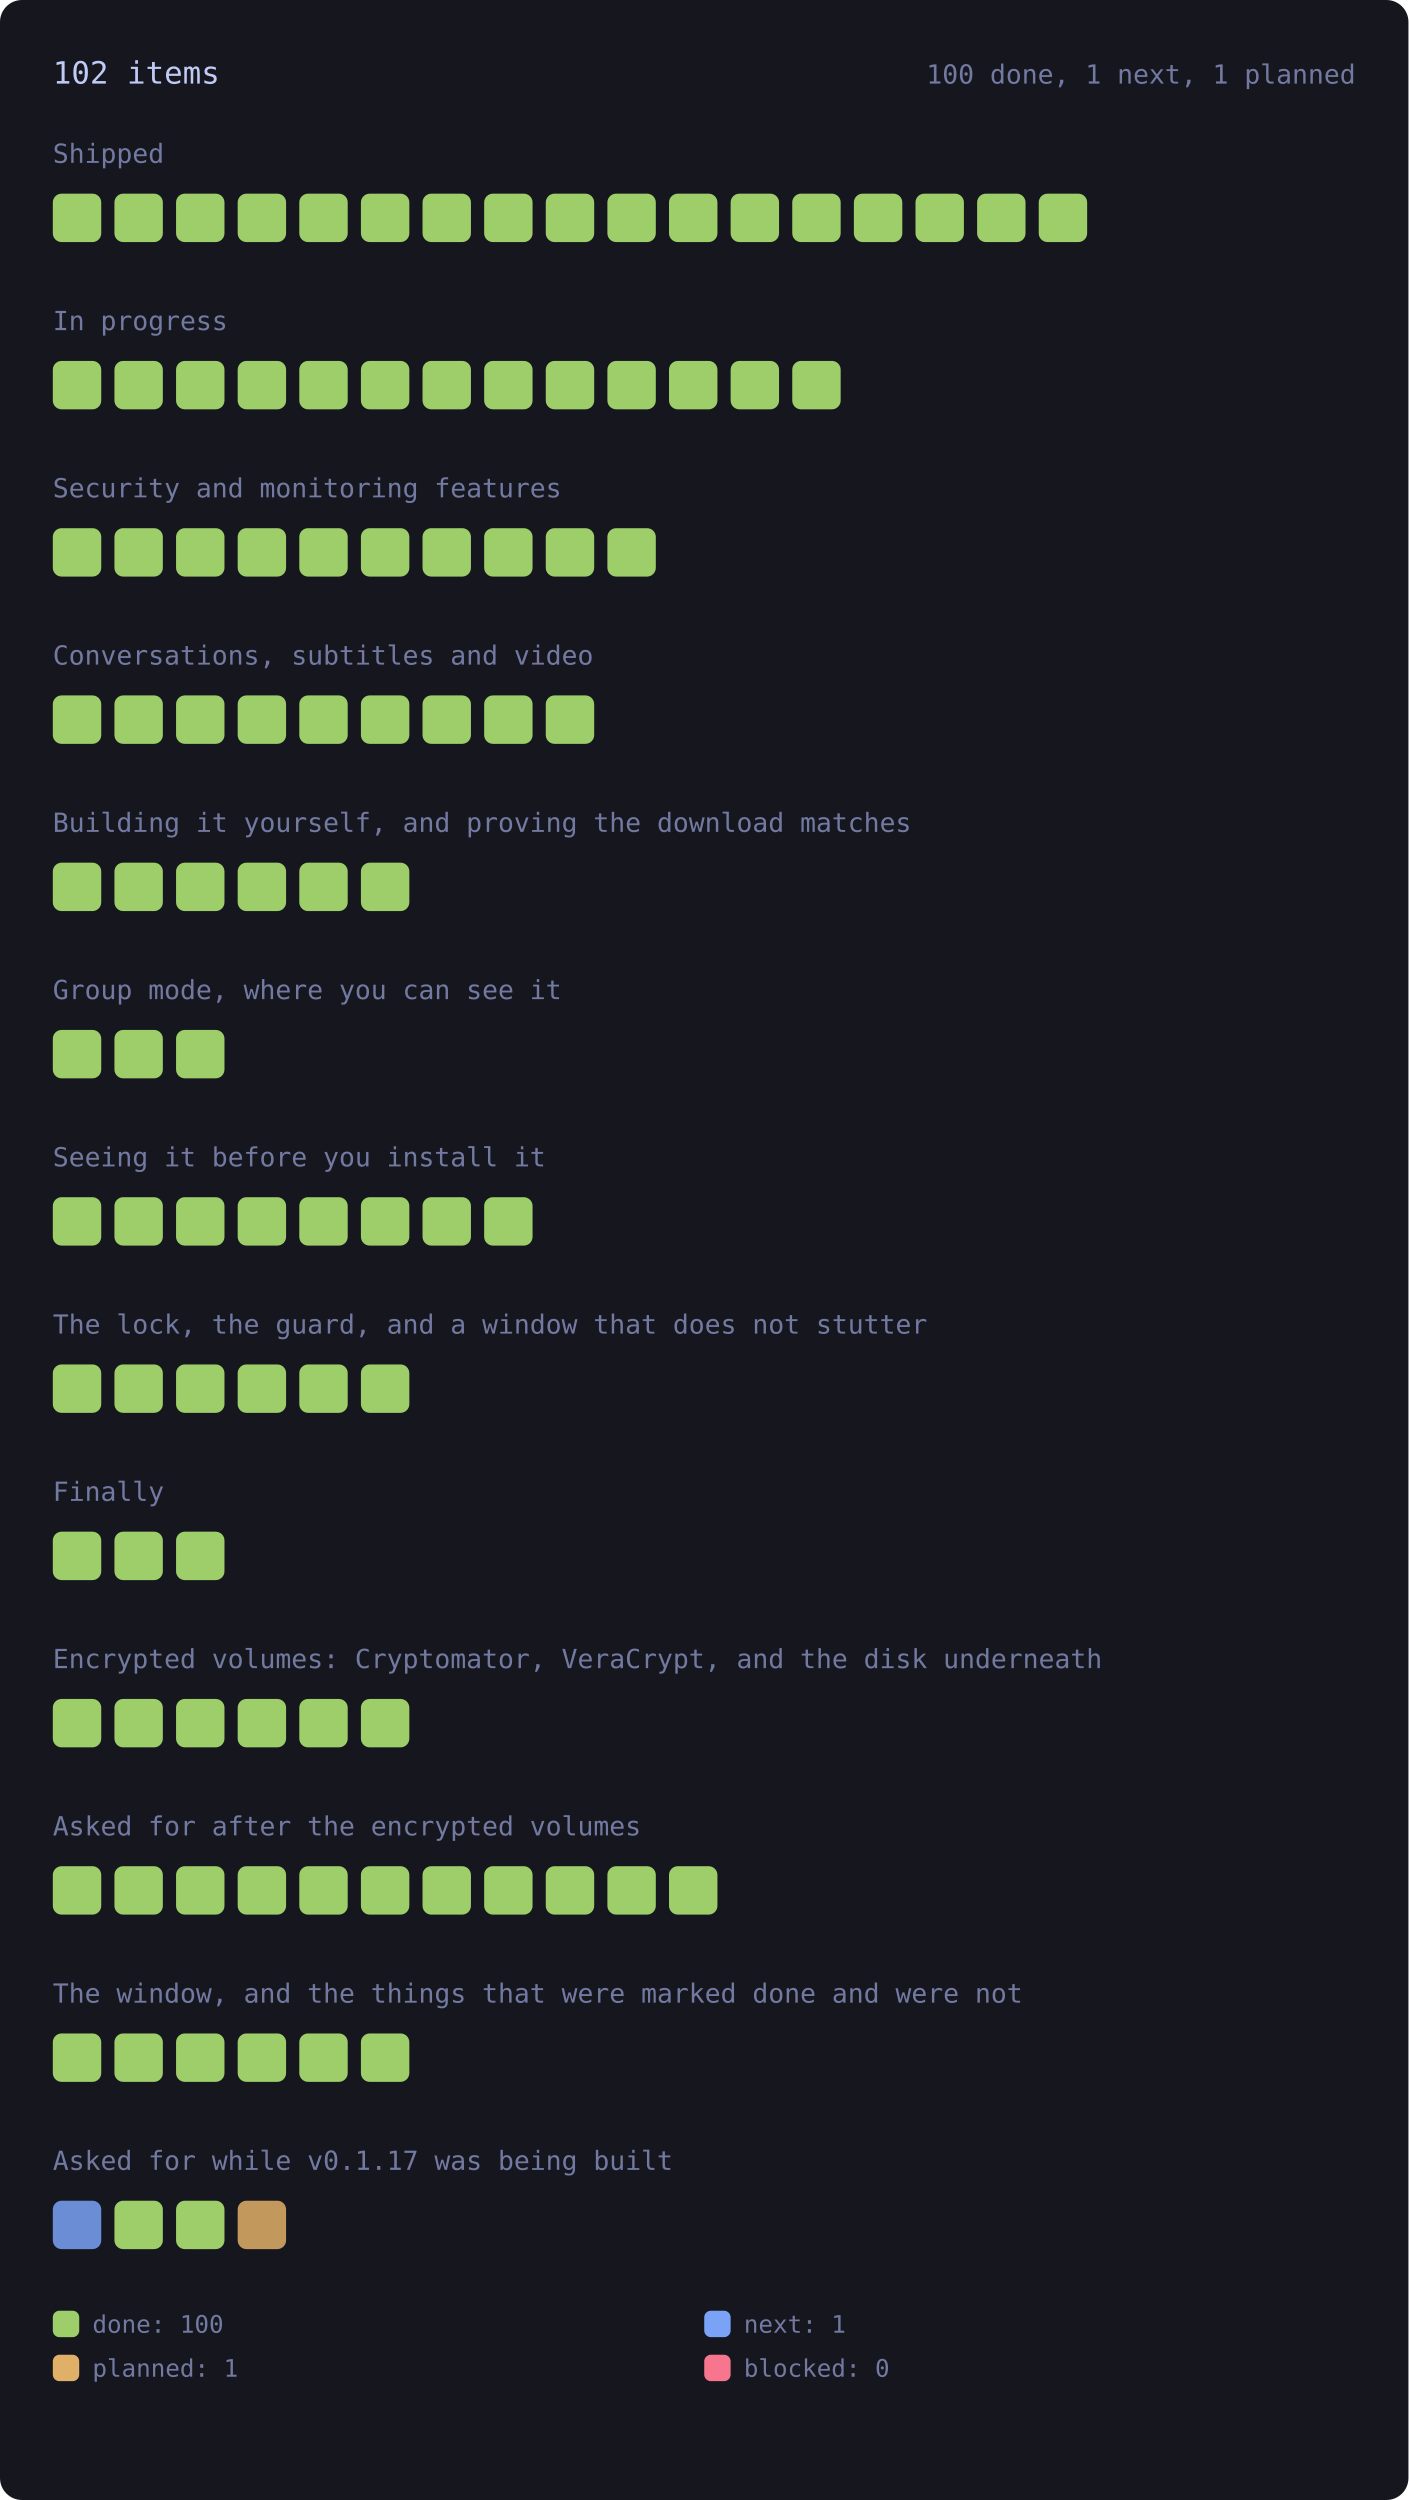
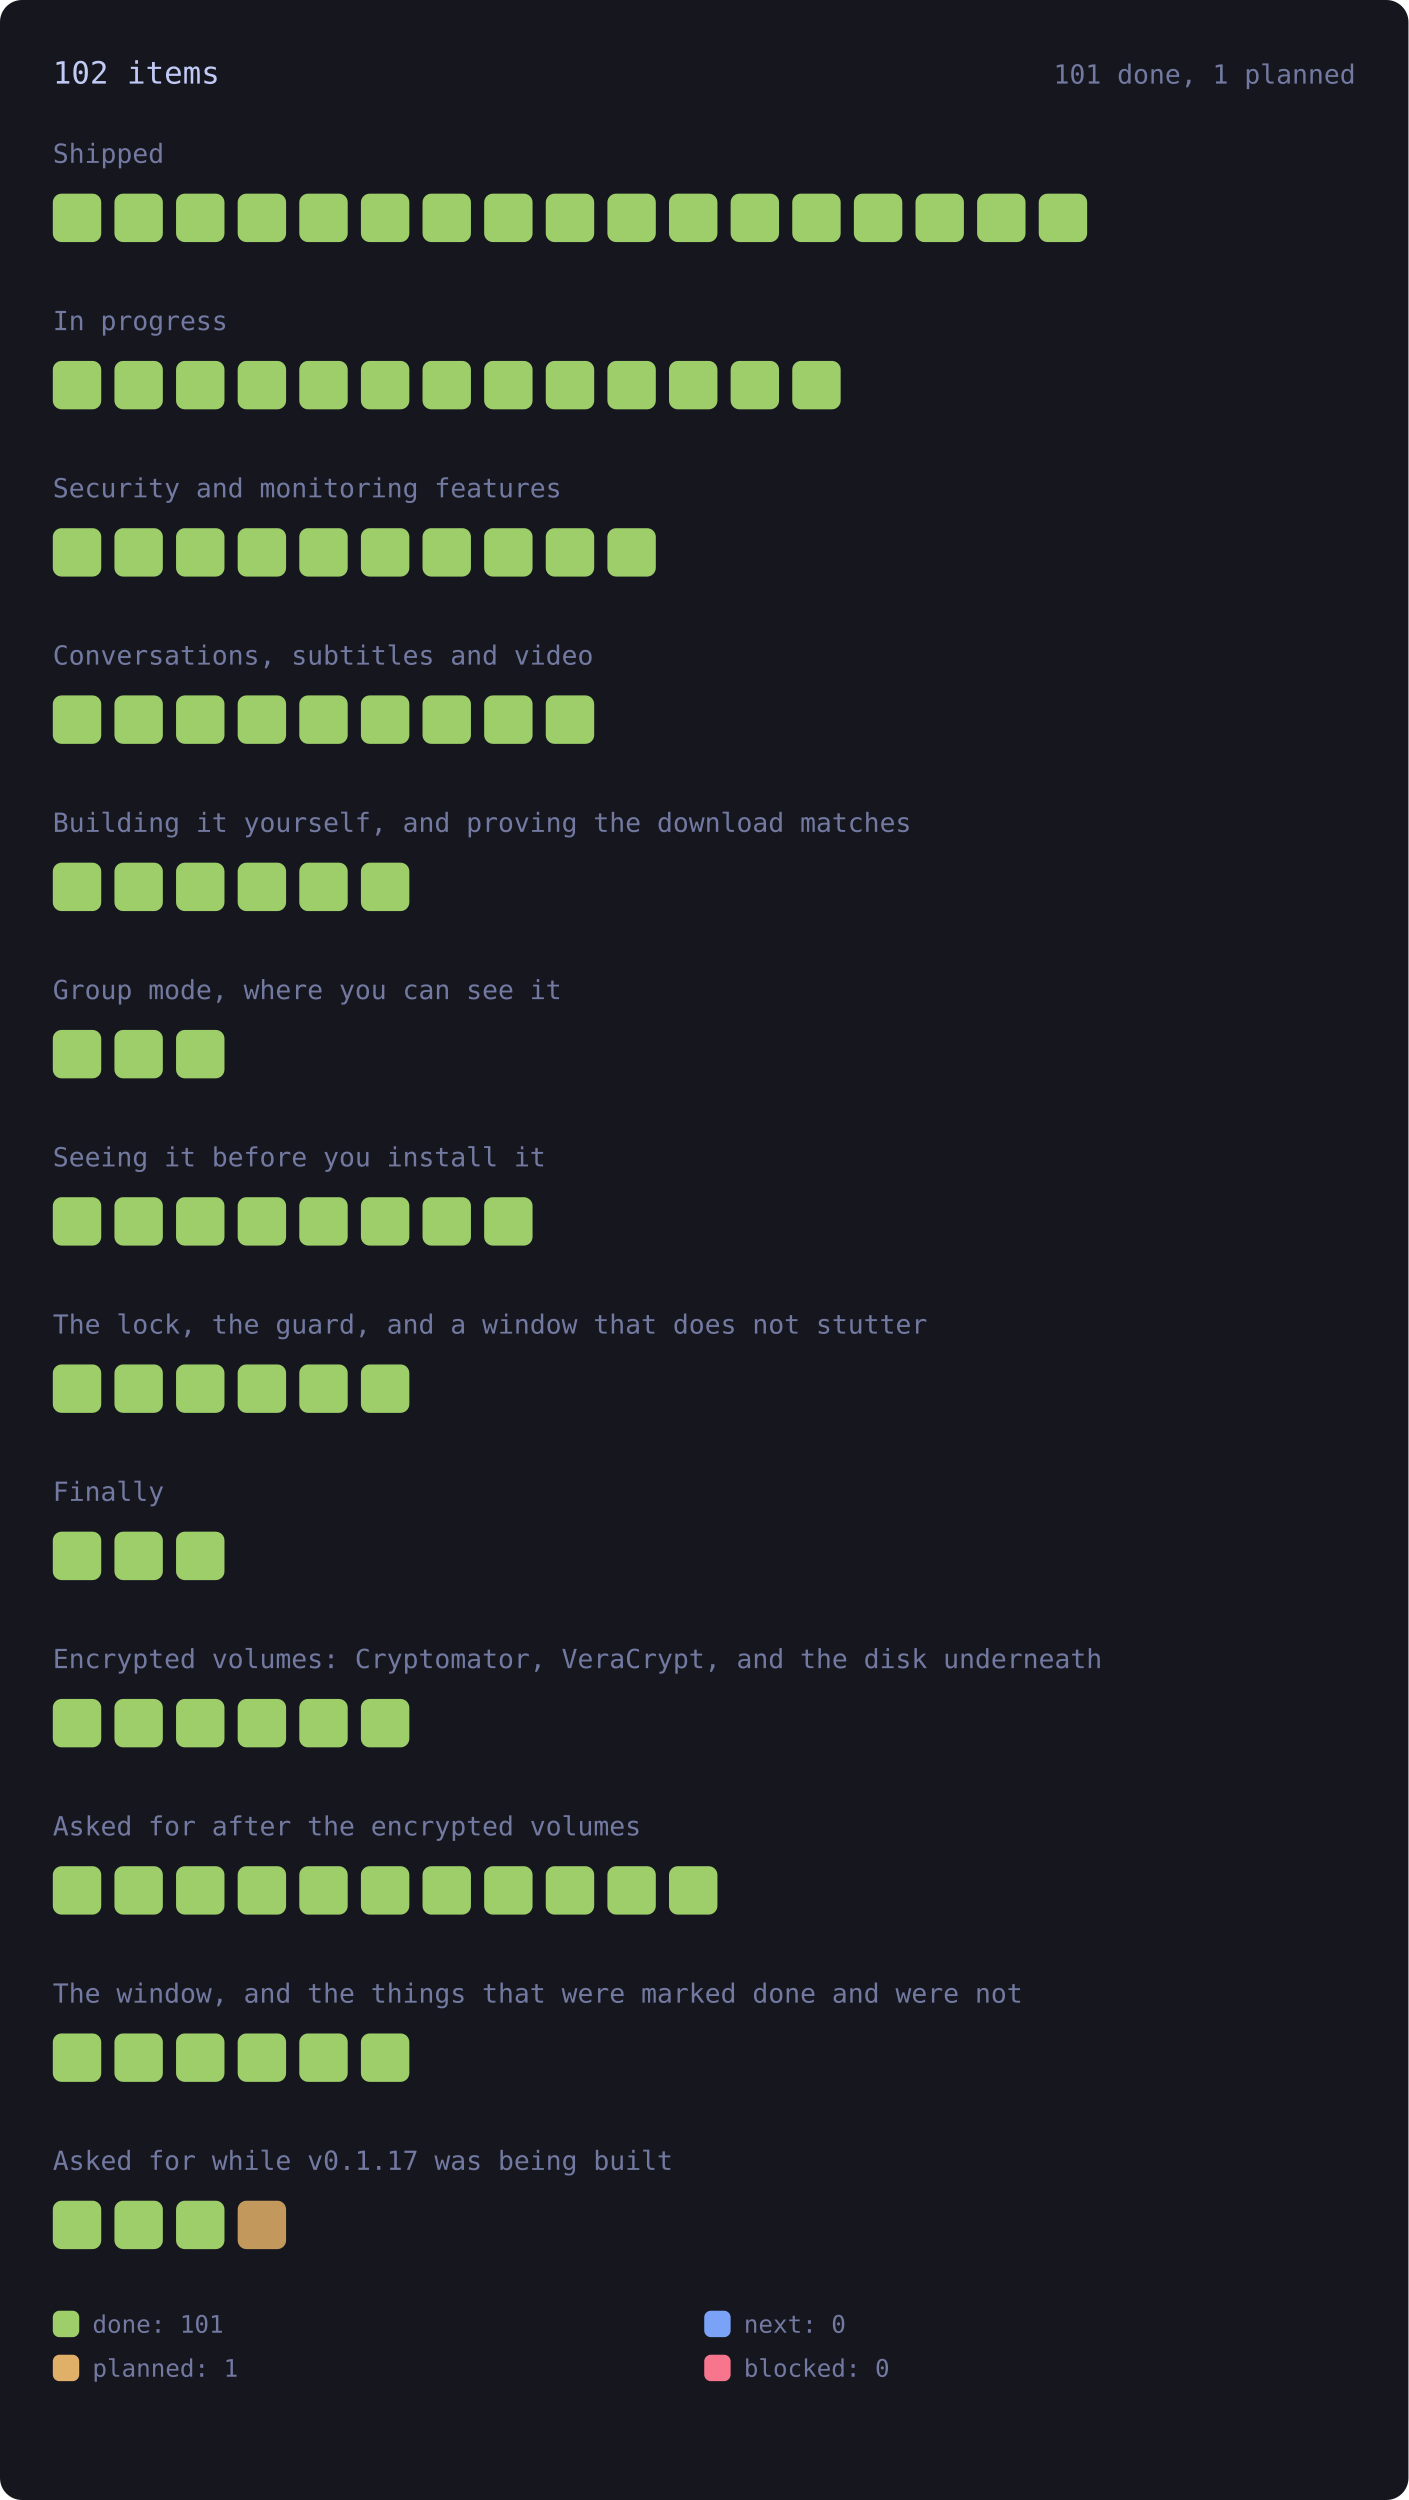
<svg xmlns="http://www.w3.org/2000/svg" viewBox="0 0 640 1136" width="640" height="1136" style="max-width:100%;height:auto" role="img" aria-label="every roadmap item, coloured by state">
  <style>.rm-square{transform-box:fill-box;transform-origin:center;animation:rm-in .45s cubic-bezier(.2,.8,.3,1) both;transition:filter .15s ease}.rm-square:hover{filter:brightness(1.35)}@keyframes rm-in{from{opacity:0;transform:scale(.4)}to{opacity:1;transform:none}}@media (prefers-reduced-motion:reduce){.rm-square{animation:none}}</style>
  <rect x="0" y="0" width="640" height="1136" rx="10" fill="var(--bg-inset, #16161e)" />
  <text x="24.0" y="38.0" font-family="ui-monospace, SFMono-Regular, Menlo, Consolas, monospace" font-size="14" fill="var(--fg, #c0caf5)">102 items</text>
-   <text x="616.0" y="38.0" font-family="ui-monospace, SFMono-Regular, Menlo, Consolas, monospace" font-size="12" fill="var(--muted, #737aa2)" text-anchor="end">100 done, 1 next, 1 planned</text>
+   <text x="616.0" y="38.0" font-family="ui-monospace, SFMono-Regular, Menlo, Consolas, monospace" font-size="12" fill="var(--muted, #737aa2)" text-anchor="end">101 done, 1 planned</text>
  <text x="24.0" y="74.0" font-family="ui-monospace, SFMono-Regular, Menlo, Consolas, monospace" font-size="12" fill="var(--muted, #737aa2)">Shipped</text>
  <g opacity="1">
    <rect class="rm-square" style="animation-delay:0ms" x="24.0" y="88.0" width="22.0" height="22.0" rx="4" fill="var(--ok, #9ece6a)" />
  </g>
  <g opacity="1">
    <rect class="rm-square" style="animation-delay:12ms" x="52.0" y="88.0" width="22.0" height="22.0" rx="4" fill="var(--ok, #9ece6a)" />
  </g>
  <g opacity="1">
    <rect class="rm-square" style="animation-delay:24ms" x="80.0" y="88.0" width="22.0" height="22.0" rx="4" fill="var(--ok, #9ece6a)" />
  </g>
  <g opacity="1">
    <rect class="rm-square" style="animation-delay:36ms" x="108.0" y="88.0" width="22.0" height="22.0" rx="4" fill="var(--ok, #9ece6a)" />
  </g>
  <g opacity="1">
    <rect class="rm-square" style="animation-delay:48ms" x="136.0" y="88.0" width="22.0" height="22.0" rx="4" fill="var(--ok, #9ece6a)" />
  </g>
  <g opacity="1">
    <rect class="rm-square" style="animation-delay:60ms" x="164.0" y="88.0" width="22.0" height="22.0" rx="4" fill="var(--ok, #9ece6a)" />
  </g>
  <g opacity="1">
    <rect class="rm-square" style="animation-delay:72ms" x="192.0" y="88.0" width="22.0" height="22.0" rx="4" fill="var(--ok, #9ece6a)" />
  </g>
  <g opacity="1">
    <rect class="rm-square" style="animation-delay:84ms" x="220.0" y="88.0" width="22.0" height="22.0" rx="4" fill="var(--ok, #9ece6a)" />
  </g>
  <g opacity="1">
    <rect class="rm-square" style="animation-delay:96ms" x="248.0" y="88.0" width="22.0" height="22.0" rx="4" fill="var(--ok, #9ece6a)" />
  </g>
  <g opacity="1">
    <rect class="rm-square" style="animation-delay:108ms" x="276.0" y="88.0" width="22.0" height="22.0" rx="4" fill="var(--ok, #9ece6a)" />
  </g>
  <g opacity="1">
    <rect class="rm-square" style="animation-delay:120ms" x="304.0" y="88.0" width="22.0" height="22.0" rx="4" fill="var(--ok, #9ece6a)" />
  </g>
  <g opacity="1">
    <rect class="rm-square" style="animation-delay:132ms" x="332.0" y="88.0" width="22.0" height="22.0" rx="4" fill="var(--ok, #9ece6a)" />
  </g>
  <g opacity="1">
    <rect class="rm-square" style="animation-delay:144ms" x="360.0" y="88.0" width="22.0" height="22.0" rx="4" fill="var(--ok, #9ece6a)" />
  </g>
  <g opacity="1">
    <rect class="rm-square" style="animation-delay:156ms" x="388.0" y="88.0" width="22.0" height="22.0" rx="4" fill="var(--ok, #9ece6a)" />
  </g>
  <g opacity="1">
    <rect class="rm-square" style="animation-delay:168ms" x="416.0" y="88.0" width="22.0" height="22.0" rx="4" fill="var(--ok, #9ece6a)" />
  </g>
  <g opacity="1">
    <rect class="rm-square" style="animation-delay:180ms" x="444.0" y="88.0" width="22.0" height="22.0" rx="4" fill="var(--ok, #9ece6a)" />
  </g>
  <g opacity="1">
    <rect class="rm-square" style="animation-delay:192ms" x="472.0" y="88.0" width="22.0" height="22.0" rx="4" fill="var(--ok, #9ece6a)" />
  </g>
  <text x="24.0" y="150.0" font-family="ui-monospace, SFMono-Regular, Menlo, Consolas, monospace" font-size="12" fill="var(--muted, #737aa2)">In progress</text>
  <g opacity="1">
    <rect class="rm-square" style="animation-delay:0ms" x="24.0" y="164.0" width="22.0" height="22.0" rx="4" fill="var(--ok, #9ece6a)" />
  </g>
  <g opacity="1">
    <rect class="rm-square" style="animation-delay:12ms" x="52.0" y="164.0" width="22.0" height="22.0" rx="4" fill="var(--ok, #9ece6a)" />
  </g>
  <g opacity="1">
    <rect class="rm-square" style="animation-delay:24ms" x="80.0" y="164.0" width="22.0" height="22.0" rx="4" fill="var(--ok, #9ece6a)" />
  </g>
  <g opacity="1">
    <rect class="rm-square" style="animation-delay:36ms" x="108.0" y="164.0" width="22.0" height="22.0" rx="4" fill="var(--ok, #9ece6a)" />
  </g>
  <g opacity="1">
    <rect class="rm-square" style="animation-delay:48ms" x="136.0" y="164.0" width="22.0" height="22.0" rx="4" fill="var(--ok, #9ece6a)" />
  </g>
  <g opacity="1">
    <rect class="rm-square" style="animation-delay:60ms" x="164.0" y="164.0" width="22.0" height="22.0" rx="4" fill="var(--ok, #9ece6a)" />
  </g>
  <g opacity="1">
    <rect class="rm-square" style="animation-delay:72ms" x="192.0" y="164.0" width="22.0" height="22.0" rx="4" fill="var(--ok, #9ece6a)" />
  </g>
  <g opacity="1">
    <rect class="rm-square" style="animation-delay:84ms" x="220.0" y="164.0" width="22.0" height="22.0" rx="4" fill="var(--ok, #9ece6a)" />
  </g>
  <g opacity="1">
    <rect class="rm-square" style="animation-delay:96ms" x="248.0" y="164.0" width="22.0" height="22.0" rx="4" fill="var(--ok, #9ece6a)" />
  </g>
  <g opacity="1">
    <rect class="rm-square" style="animation-delay:108ms" x="276.0" y="164.0" width="22.0" height="22.0" rx="4" fill="var(--ok, #9ece6a)" />
  </g>
  <g opacity="1">
    <rect class="rm-square" style="animation-delay:120ms" x="304.0" y="164.0" width="22.0" height="22.0" rx="4" fill="var(--ok, #9ece6a)" />
  </g>
  <g opacity="1">
    <rect class="rm-square" style="animation-delay:132ms" x="332.0" y="164.0" width="22.0" height="22.0" rx="4" fill="var(--ok, #9ece6a)" />
  </g>
  <g opacity="1">
    <rect class="rm-square" style="animation-delay:144ms" x="360.0" y="164.0" width="22.0" height="22.0" rx="4" fill="var(--ok, #9ece6a)" />
  </g>
  <text x="24.0" y="226.0" font-family="ui-monospace, SFMono-Regular, Menlo, Consolas, monospace" font-size="12" fill="var(--muted, #737aa2)">Security and monitoring features</text>
  <g opacity="1">
    <rect class="rm-square" style="animation-delay:0ms" x="24.0" y="240.0" width="22.0" height="22.0" rx="4" fill="var(--ok, #9ece6a)" />
  </g>
  <g opacity="1">
    <rect class="rm-square" style="animation-delay:12ms" x="52.0" y="240.0" width="22.0" height="22.0" rx="4" fill="var(--ok, #9ece6a)" />
  </g>
  <g opacity="1">
    <rect class="rm-square" style="animation-delay:24ms" x="80.0" y="240.0" width="22.0" height="22.0" rx="4" fill="var(--ok, #9ece6a)" />
  </g>
  <g opacity="1">
    <rect class="rm-square" style="animation-delay:36ms" x="108.0" y="240.0" width="22.0" height="22.0" rx="4" fill="var(--ok, #9ece6a)" />
  </g>
  <g opacity="1">
    <rect class="rm-square" style="animation-delay:48ms" x="136.0" y="240.0" width="22.0" height="22.0" rx="4" fill="var(--ok, #9ece6a)" />
  </g>
  <g opacity="1">
    <rect class="rm-square" style="animation-delay:60ms" x="164.0" y="240.0" width="22.0" height="22.0" rx="4" fill="var(--ok, #9ece6a)" />
  </g>
  <g opacity="1">
    <rect class="rm-square" style="animation-delay:72ms" x="192.0" y="240.0" width="22.0" height="22.0" rx="4" fill="var(--ok, #9ece6a)" />
  </g>
  <g opacity="1">
    <rect class="rm-square" style="animation-delay:84ms" x="220.0" y="240.0" width="22.0" height="22.0" rx="4" fill="var(--ok, #9ece6a)" />
  </g>
  <g opacity="1">
    <rect class="rm-square" style="animation-delay:96ms" x="248.0" y="240.0" width="22.0" height="22.0" rx="4" fill="var(--ok, #9ece6a)" />
  </g>
  <g opacity="1">
    <rect class="rm-square" style="animation-delay:108ms" x="276.0" y="240.0" width="22.0" height="22.0" rx="4" fill="var(--ok, #9ece6a)" />
  </g>
  <text x="24.0" y="302.0" font-family="ui-monospace, SFMono-Regular, Menlo, Consolas, monospace" font-size="12" fill="var(--muted, #737aa2)">Conversations, subtitles and video</text>
  <g opacity="1">
    <rect class="rm-square" style="animation-delay:0ms" x="24.0" y="316.0" width="22.0" height="22.0" rx="4" fill="var(--ok, #9ece6a)" />
  </g>
  <g opacity="1">
    <rect class="rm-square" style="animation-delay:12ms" x="52.0" y="316.0" width="22.0" height="22.0" rx="4" fill="var(--ok, #9ece6a)" />
  </g>
  <g opacity="1">
    <rect class="rm-square" style="animation-delay:24ms" x="80.0" y="316.0" width="22.0" height="22.0" rx="4" fill="var(--ok, #9ece6a)" />
  </g>
  <g opacity="1">
    <rect class="rm-square" style="animation-delay:36ms" x="108.0" y="316.0" width="22.0" height="22.0" rx="4" fill="var(--ok, #9ece6a)" />
  </g>
  <g opacity="1">
    <rect class="rm-square" style="animation-delay:48ms" x="136.0" y="316.0" width="22.0" height="22.0" rx="4" fill="var(--ok, #9ece6a)" />
  </g>
  <g opacity="1">
    <rect class="rm-square" style="animation-delay:60ms" x="164.0" y="316.0" width="22.0" height="22.0" rx="4" fill="var(--ok, #9ece6a)" />
  </g>
  <g opacity="1">
    <rect class="rm-square" style="animation-delay:72ms" x="192.0" y="316.0" width="22.0" height="22.0" rx="4" fill="var(--ok, #9ece6a)" />
  </g>
  <g opacity="1">
    <rect class="rm-square" style="animation-delay:84ms" x="220.0" y="316.0" width="22.0" height="22.0" rx="4" fill="var(--ok, #9ece6a)" />
  </g>
  <g opacity="1">
    <rect class="rm-square" style="animation-delay:96ms" x="248.0" y="316.0" width="22.0" height="22.0" rx="4" fill="var(--ok, #9ece6a)" />
  </g>
  <text x="24.0" y="378.0" font-family="ui-monospace, SFMono-Regular, Menlo, Consolas, monospace" font-size="12" fill="var(--muted, #737aa2)">Building it yourself, and proving the download matches</text>
  <g opacity="1">
    <rect class="rm-square" style="animation-delay:0ms" x="24.0" y="392.0" width="22.0" height="22.0" rx="4" fill="var(--ok, #9ece6a)" />
  </g>
  <g opacity="1">
    <rect class="rm-square" style="animation-delay:12ms" x="52.0" y="392.0" width="22.0" height="22.0" rx="4" fill="var(--ok, #9ece6a)" />
  </g>
  <g opacity="1">
    <rect class="rm-square" style="animation-delay:24ms" x="80.0" y="392.0" width="22.0" height="22.0" rx="4" fill="var(--ok, #9ece6a)" />
  </g>
  <g opacity="1">
    <rect class="rm-square" style="animation-delay:36ms" x="108.0" y="392.0" width="22.0" height="22.0" rx="4" fill="var(--ok, #9ece6a)" />
  </g>
  <g opacity="1">
    <rect class="rm-square" style="animation-delay:48ms" x="136.0" y="392.0" width="22.0" height="22.0" rx="4" fill="var(--ok, #9ece6a)" />
  </g>
  <g opacity="1">
    <rect class="rm-square" style="animation-delay:60ms" x="164.0" y="392.0" width="22.0" height="22.0" rx="4" fill="var(--ok, #9ece6a)" />
  </g>
  <text x="24.0" y="454.0" font-family="ui-monospace, SFMono-Regular, Menlo, Consolas, monospace" font-size="12" fill="var(--muted, #737aa2)">Group mode, where you can see it</text>
  <g opacity="1">
    <rect class="rm-square" style="animation-delay:0ms" x="24.0" y="468.0" width="22.0" height="22.0" rx="4" fill="var(--ok, #9ece6a)" />
  </g>
  <g opacity="1">
    <rect class="rm-square" style="animation-delay:12ms" x="52.0" y="468.0" width="22.0" height="22.0" rx="4" fill="var(--ok, #9ece6a)" />
  </g>
  <g opacity="1">
    <rect class="rm-square" style="animation-delay:24ms" x="80.0" y="468.0" width="22.0" height="22.0" rx="4" fill="var(--ok, #9ece6a)" />
  </g>
  <text x="24.0" y="530.0" font-family="ui-monospace, SFMono-Regular, Menlo, Consolas, monospace" font-size="12" fill="var(--muted, #737aa2)">Seeing it before you install it</text>
  <g opacity="1">
    <rect class="rm-square" style="animation-delay:0ms" x="24.0" y="544.0" width="22.0" height="22.0" rx="4" fill="var(--ok, #9ece6a)" />
  </g>
  <g opacity="1">
    <rect class="rm-square" style="animation-delay:12ms" x="52.0" y="544.0" width="22.0" height="22.0" rx="4" fill="var(--ok, #9ece6a)" />
  </g>
  <g opacity="1">
    <rect class="rm-square" style="animation-delay:24ms" x="80.0" y="544.0" width="22.0" height="22.0" rx="4" fill="var(--ok, #9ece6a)" />
  </g>
  <g opacity="1">
    <rect class="rm-square" style="animation-delay:36ms" x="108.0" y="544.0" width="22.0" height="22.0" rx="4" fill="var(--ok, #9ece6a)" />
  </g>
  <g opacity="1">
    <rect class="rm-square" style="animation-delay:48ms" x="136.0" y="544.0" width="22.0" height="22.0" rx="4" fill="var(--ok, #9ece6a)" />
  </g>
  <g opacity="1">
    <rect class="rm-square" style="animation-delay:60ms" x="164.0" y="544.0" width="22.0" height="22.0" rx="4" fill="var(--ok, #9ece6a)" />
  </g>
  <g opacity="1">
    <rect class="rm-square" style="animation-delay:72ms" x="192.0" y="544.0" width="22.0" height="22.0" rx="4" fill="var(--ok, #9ece6a)" />
  </g>
  <g opacity="1">
    <rect class="rm-square" style="animation-delay:84ms" x="220.0" y="544.0" width="22.0" height="22.0" rx="4" fill="var(--ok, #9ece6a)" />
  </g>
  <text x="24.0" y="606.0" font-family="ui-monospace, SFMono-Regular, Menlo, Consolas, monospace" font-size="12" fill="var(--muted, #737aa2)">The lock, the guard, and a window that does not stutter</text>
  <g opacity="1">
    <rect class="rm-square" style="animation-delay:0ms" x="24.0" y="620.0" width="22.0" height="22.0" rx="4" fill="var(--ok, #9ece6a)" />
  </g>
  <g opacity="1">
    <rect class="rm-square" style="animation-delay:12ms" x="52.0" y="620.0" width="22.0" height="22.0" rx="4" fill="var(--ok, #9ece6a)" />
  </g>
  <g opacity="1">
    <rect class="rm-square" style="animation-delay:24ms" x="80.0" y="620.0" width="22.0" height="22.0" rx="4" fill="var(--ok, #9ece6a)" />
  </g>
  <g opacity="1">
    <rect class="rm-square" style="animation-delay:36ms" x="108.0" y="620.0" width="22.0" height="22.0" rx="4" fill="var(--ok, #9ece6a)" />
  </g>
  <g opacity="1">
    <rect class="rm-square" style="animation-delay:48ms" x="136.0" y="620.0" width="22.0" height="22.0" rx="4" fill="var(--ok, #9ece6a)" />
  </g>
  <g opacity="1">
    <rect class="rm-square" style="animation-delay:60ms" x="164.0" y="620.0" width="22.0" height="22.0" rx="4" fill="var(--ok, #9ece6a)" />
  </g>
  <text x="24.0" y="682.0" font-family="ui-monospace, SFMono-Regular, Menlo, Consolas, monospace" font-size="12" fill="var(--muted, #737aa2)">Finally</text>
  <g opacity="1">
    <rect class="rm-square" style="animation-delay:0ms" x="24.0" y="696.0" width="22.0" height="22.0" rx="4" fill="var(--ok, #9ece6a)" />
  </g>
  <g opacity="1">
    <rect class="rm-square" style="animation-delay:12ms" x="52.0" y="696.0" width="22.0" height="22.0" rx="4" fill="var(--ok, #9ece6a)" />
  </g>
  <g opacity="1">
    <rect class="rm-square" style="animation-delay:24ms" x="80.0" y="696.0" width="22.0" height="22.0" rx="4" fill="var(--ok, #9ece6a)" />
  </g>
  <text x="24.0" y="758.0" font-family="ui-monospace, SFMono-Regular, Menlo, Consolas, monospace" font-size="12" fill="var(--muted, #737aa2)">Encrypted volumes: Cryptomator, VeraCrypt, and the disk underneath</text>
  <g opacity="1">
    <rect class="rm-square" style="animation-delay:0ms" x="24.0" y="772.0" width="22.0" height="22.0" rx="4" fill="var(--ok, #9ece6a)" />
  </g>
  <g opacity="1">
    <rect class="rm-square" style="animation-delay:12ms" x="52.0" y="772.0" width="22.0" height="22.0" rx="4" fill="var(--ok, #9ece6a)" />
  </g>
  <g opacity="1">
    <rect class="rm-square" style="animation-delay:24ms" x="80.0" y="772.0" width="22.0" height="22.0" rx="4" fill="var(--ok, #9ece6a)" />
  </g>
  <g opacity="1">
    <rect class="rm-square" style="animation-delay:36ms" x="108.0" y="772.0" width="22.0" height="22.0" rx="4" fill="var(--ok, #9ece6a)" />
  </g>
  <g opacity="1">
    <rect class="rm-square" style="animation-delay:48ms" x="136.0" y="772.0" width="22.0" height="22.0" rx="4" fill="var(--ok, #9ece6a)" />
  </g>
  <g opacity="1">
    <rect class="rm-square" style="animation-delay:60ms" x="164.0" y="772.0" width="22.0" height="22.0" rx="4" fill="var(--ok, #9ece6a)" />
  </g>
  <text x="24.0" y="834.0" font-family="ui-monospace, SFMono-Regular, Menlo, Consolas, monospace" font-size="12" fill="var(--muted, #737aa2)">Asked for after the encrypted volumes</text>
  <g opacity="1">
    <rect class="rm-square" style="animation-delay:0ms" x="24.0" y="848.0" width="22.0" height="22.0" rx="4" fill="var(--ok, #9ece6a)" />
  </g>
  <g opacity="1">
    <rect class="rm-square" style="animation-delay:12ms" x="52.0" y="848.0" width="22.0" height="22.0" rx="4" fill="var(--ok, #9ece6a)" />
  </g>
  <g opacity="1">
    <rect class="rm-square" style="animation-delay:24ms" x="80.0" y="848.0" width="22.0" height="22.0" rx="4" fill="var(--ok, #9ece6a)" />
  </g>
  <g opacity="1">
    <rect class="rm-square" style="animation-delay:36ms" x="108.0" y="848.0" width="22.0" height="22.0" rx="4" fill="var(--ok, #9ece6a)" />
  </g>
  <g opacity="1">
    <rect class="rm-square" style="animation-delay:48ms" x="136.0" y="848.0" width="22.0" height="22.0" rx="4" fill="var(--ok, #9ece6a)" />
  </g>
  <g opacity="1">
    <rect class="rm-square" style="animation-delay:60ms" x="164.0" y="848.0" width="22.0" height="22.0" rx="4" fill="var(--ok, #9ece6a)" />
  </g>
  <g opacity="1">
    <rect class="rm-square" style="animation-delay:72ms" x="192.0" y="848.0" width="22.0" height="22.0" rx="4" fill="var(--ok, #9ece6a)" />
  </g>
  <g opacity="1">
    <rect class="rm-square" style="animation-delay:84ms" x="220.0" y="848.0" width="22.0" height="22.0" rx="4" fill="var(--ok, #9ece6a)" />
  </g>
  <g opacity="1">
    <rect class="rm-square" style="animation-delay:96ms" x="248.0" y="848.0" width="22.0" height="22.0" rx="4" fill="var(--ok, #9ece6a)" />
  </g>
  <g opacity="1">
    <rect class="rm-square" style="animation-delay:108ms" x="276.0" y="848.0" width="22.0" height="22.0" rx="4" fill="var(--ok, #9ece6a)" />
  </g>
  <g opacity="1">
    <rect class="rm-square" style="animation-delay:120ms" x="304.0" y="848.0" width="22.0" height="22.0" rx="4" fill="var(--ok, #9ece6a)" />
  </g>
  <text x="24.0" y="910.0" font-family="ui-monospace, SFMono-Regular, Menlo, Consolas, monospace" font-size="12" fill="var(--muted, #737aa2)">The window, and the things that were marked done and were not</text>
  <g opacity="1">
    <rect class="rm-square" style="animation-delay:0ms" x="24.0" y="924.0" width="22.0" height="22.0" rx="4" fill="var(--ok, #9ece6a)" />
  </g>
  <g opacity="1">
    <rect class="rm-square" style="animation-delay:12ms" x="52.0" y="924.0" width="22.0" height="22.0" rx="4" fill="var(--ok, #9ece6a)" />
  </g>
  <g opacity="1">
    <rect class="rm-square" style="animation-delay:24ms" x="80.0" y="924.0" width="22.0" height="22.0" rx="4" fill="var(--ok, #9ece6a)" />
  </g>
  <g opacity="1">
    <rect class="rm-square" style="animation-delay:36ms" x="108.0" y="924.0" width="22.0" height="22.0" rx="4" fill="var(--ok, #9ece6a)" />
  </g>
  <g opacity="1">
    <rect class="rm-square" style="animation-delay:48ms" x="136.0" y="924.0" width="22.0" height="22.0" rx="4" fill="var(--ok, #9ece6a)" />
  </g>
  <g opacity="1">
    <rect class="rm-square" style="animation-delay:60ms" x="164.0" y="924.0" width="22.0" height="22.0" rx="4" fill="var(--ok, #9ece6a)" />
  </g>
  <text x="24.0" y="986.0" font-family="ui-monospace, SFMono-Regular, Menlo, Consolas, monospace" font-size="12" fill="var(--muted, #737aa2)">Asked for while v0.1.17 was being built</text>
-   <g opacity="0.85">
-     <rect class="rm-square" style="animation-delay:0ms" x="24.0" y="1000.0" width="22.0" height="22.0" rx="4" fill="var(--accent, #7aa2f7)" />
+   <g opacity="1">
+     <rect class="rm-square" style="animation-delay:0ms" x="24.0" y="1000.0" width="22.0" height="22.0" rx="4" fill="var(--ok, #9ece6a)" />
  </g>
  <g opacity="1">
    <rect class="rm-square" style="animation-delay:12ms" x="52.0" y="1000.0" width="22.0" height="22.0" rx="4" fill="var(--ok, #9ece6a)" />
  </g>
  <g opacity="1">
    <rect class="rm-square" style="animation-delay:24ms" x="80.0" y="1000.0" width="22.0" height="22.0" rx="4" fill="var(--ok, #9ece6a)" />
  </g>
  <g opacity="0.85">
    <rect class="rm-square" style="animation-delay:36ms" x="108.0" y="1000.0" width="22.0" height="22.0" rx="4" fill="var(--warn, #e0af68)" />
  </g>
  <rect x="24.0" y="1050.0" width="12" height="12" rx="3" fill="var(--ok, #9ece6a)" />
-   <text x="42.0" y="1060.0" font-family="ui-monospace, SFMono-Regular, Menlo, Consolas, monospace" font-size="11" fill="var(--muted, #737aa2)">done: 100</text>
+   <text x="42.0" y="1060.0" font-family="ui-monospace, SFMono-Regular, Menlo, Consolas, monospace" font-size="11" fill="var(--muted, #737aa2)">done: 101</text>
  <rect x="320.0" y="1050.0" width="12" height="12" rx="3" fill="var(--accent, #7aa2f7)" />
-   <text x="338.0" y="1060.0" font-family="ui-monospace, SFMono-Regular, Menlo, Consolas, monospace" font-size="11" fill="var(--muted, #737aa2)">next: 1</text>
+   <text x="338.0" y="1060.0" font-family="ui-monospace, SFMono-Regular, Menlo, Consolas, monospace" font-size="11" fill="var(--muted, #737aa2)">next: 0</text>
  <rect x="24.0" y="1070.0" width="12" height="12" rx="3" fill="var(--warn, #e0af68)" />
  <text x="42.0" y="1080.0" font-family="ui-monospace, SFMono-Regular, Menlo, Consolas, monospace" font-size="11" fill="var(--muted, #737aa2)">planned: 1</text>
  <rect x="320.0" y="1070.0" width="12" height="12" rx="3" fill="var(--err, #f7768e)" />
  <text x="338.0" y="1080.0" font-family="ui-monospace, SFMono-Regular, Menlo, Consolas, monospace" font-size="11" fill="var(--muted, #737aa2)">blocked: 0</text>
</svg>
